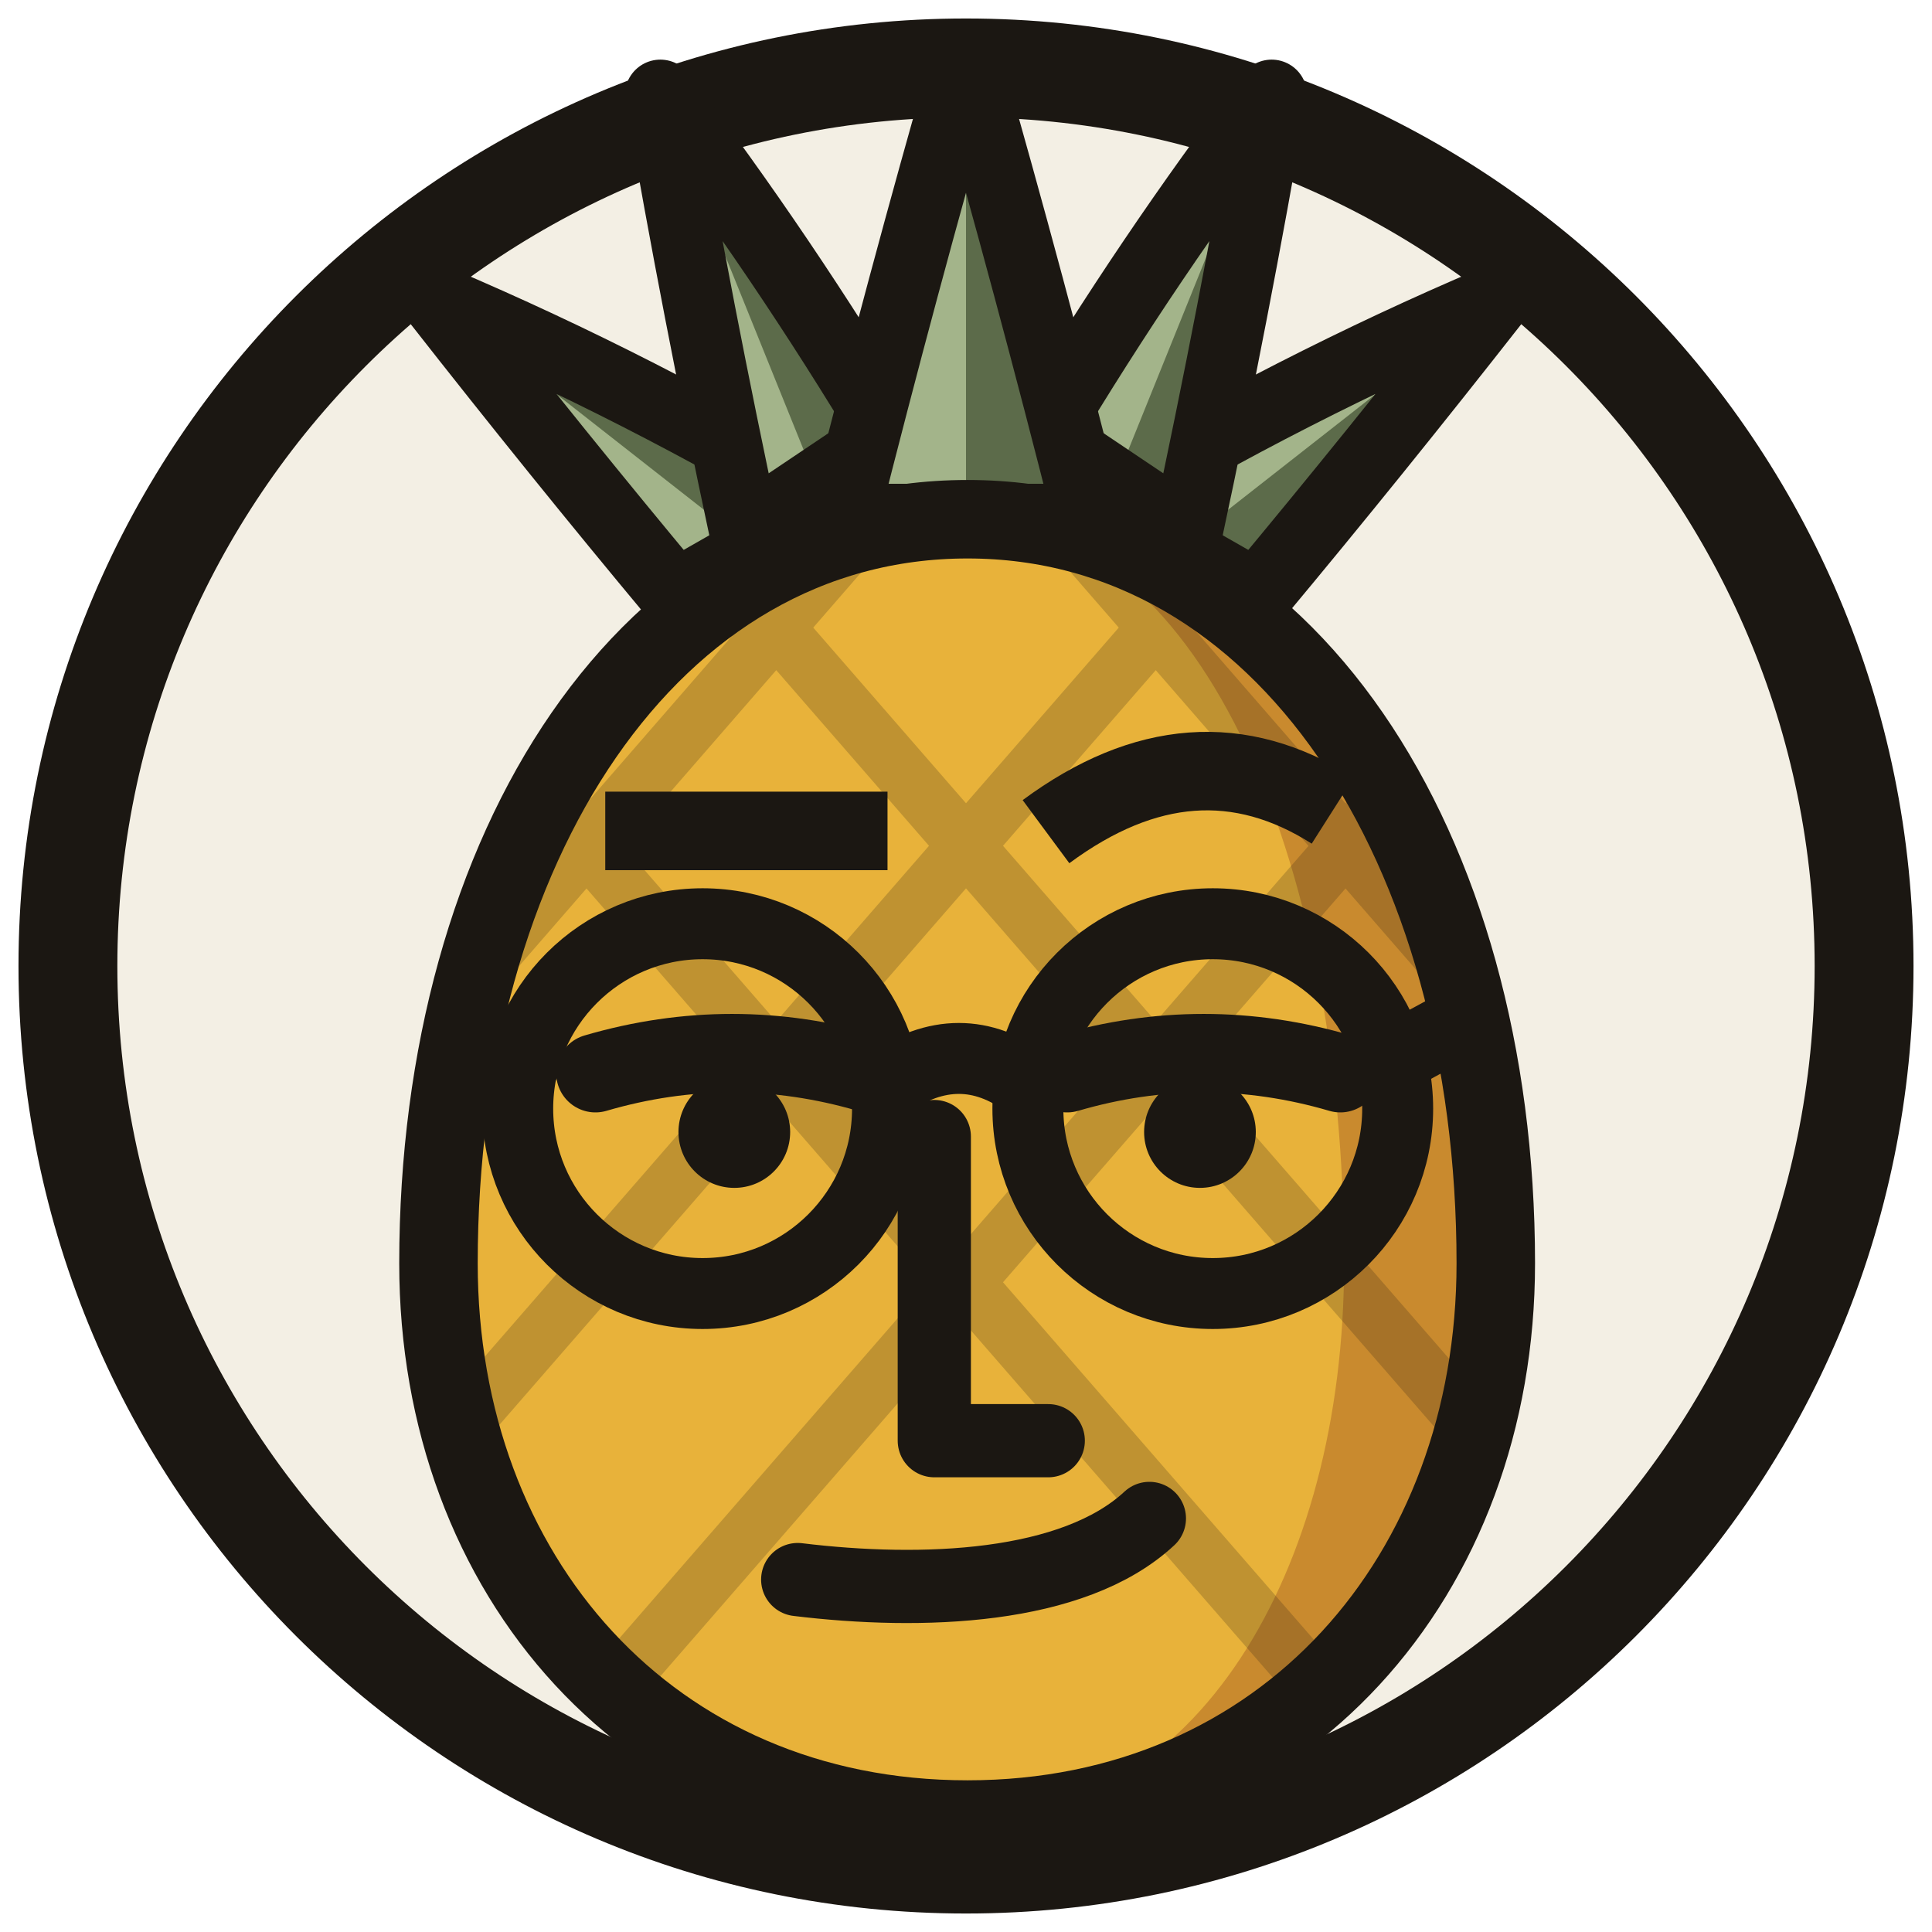
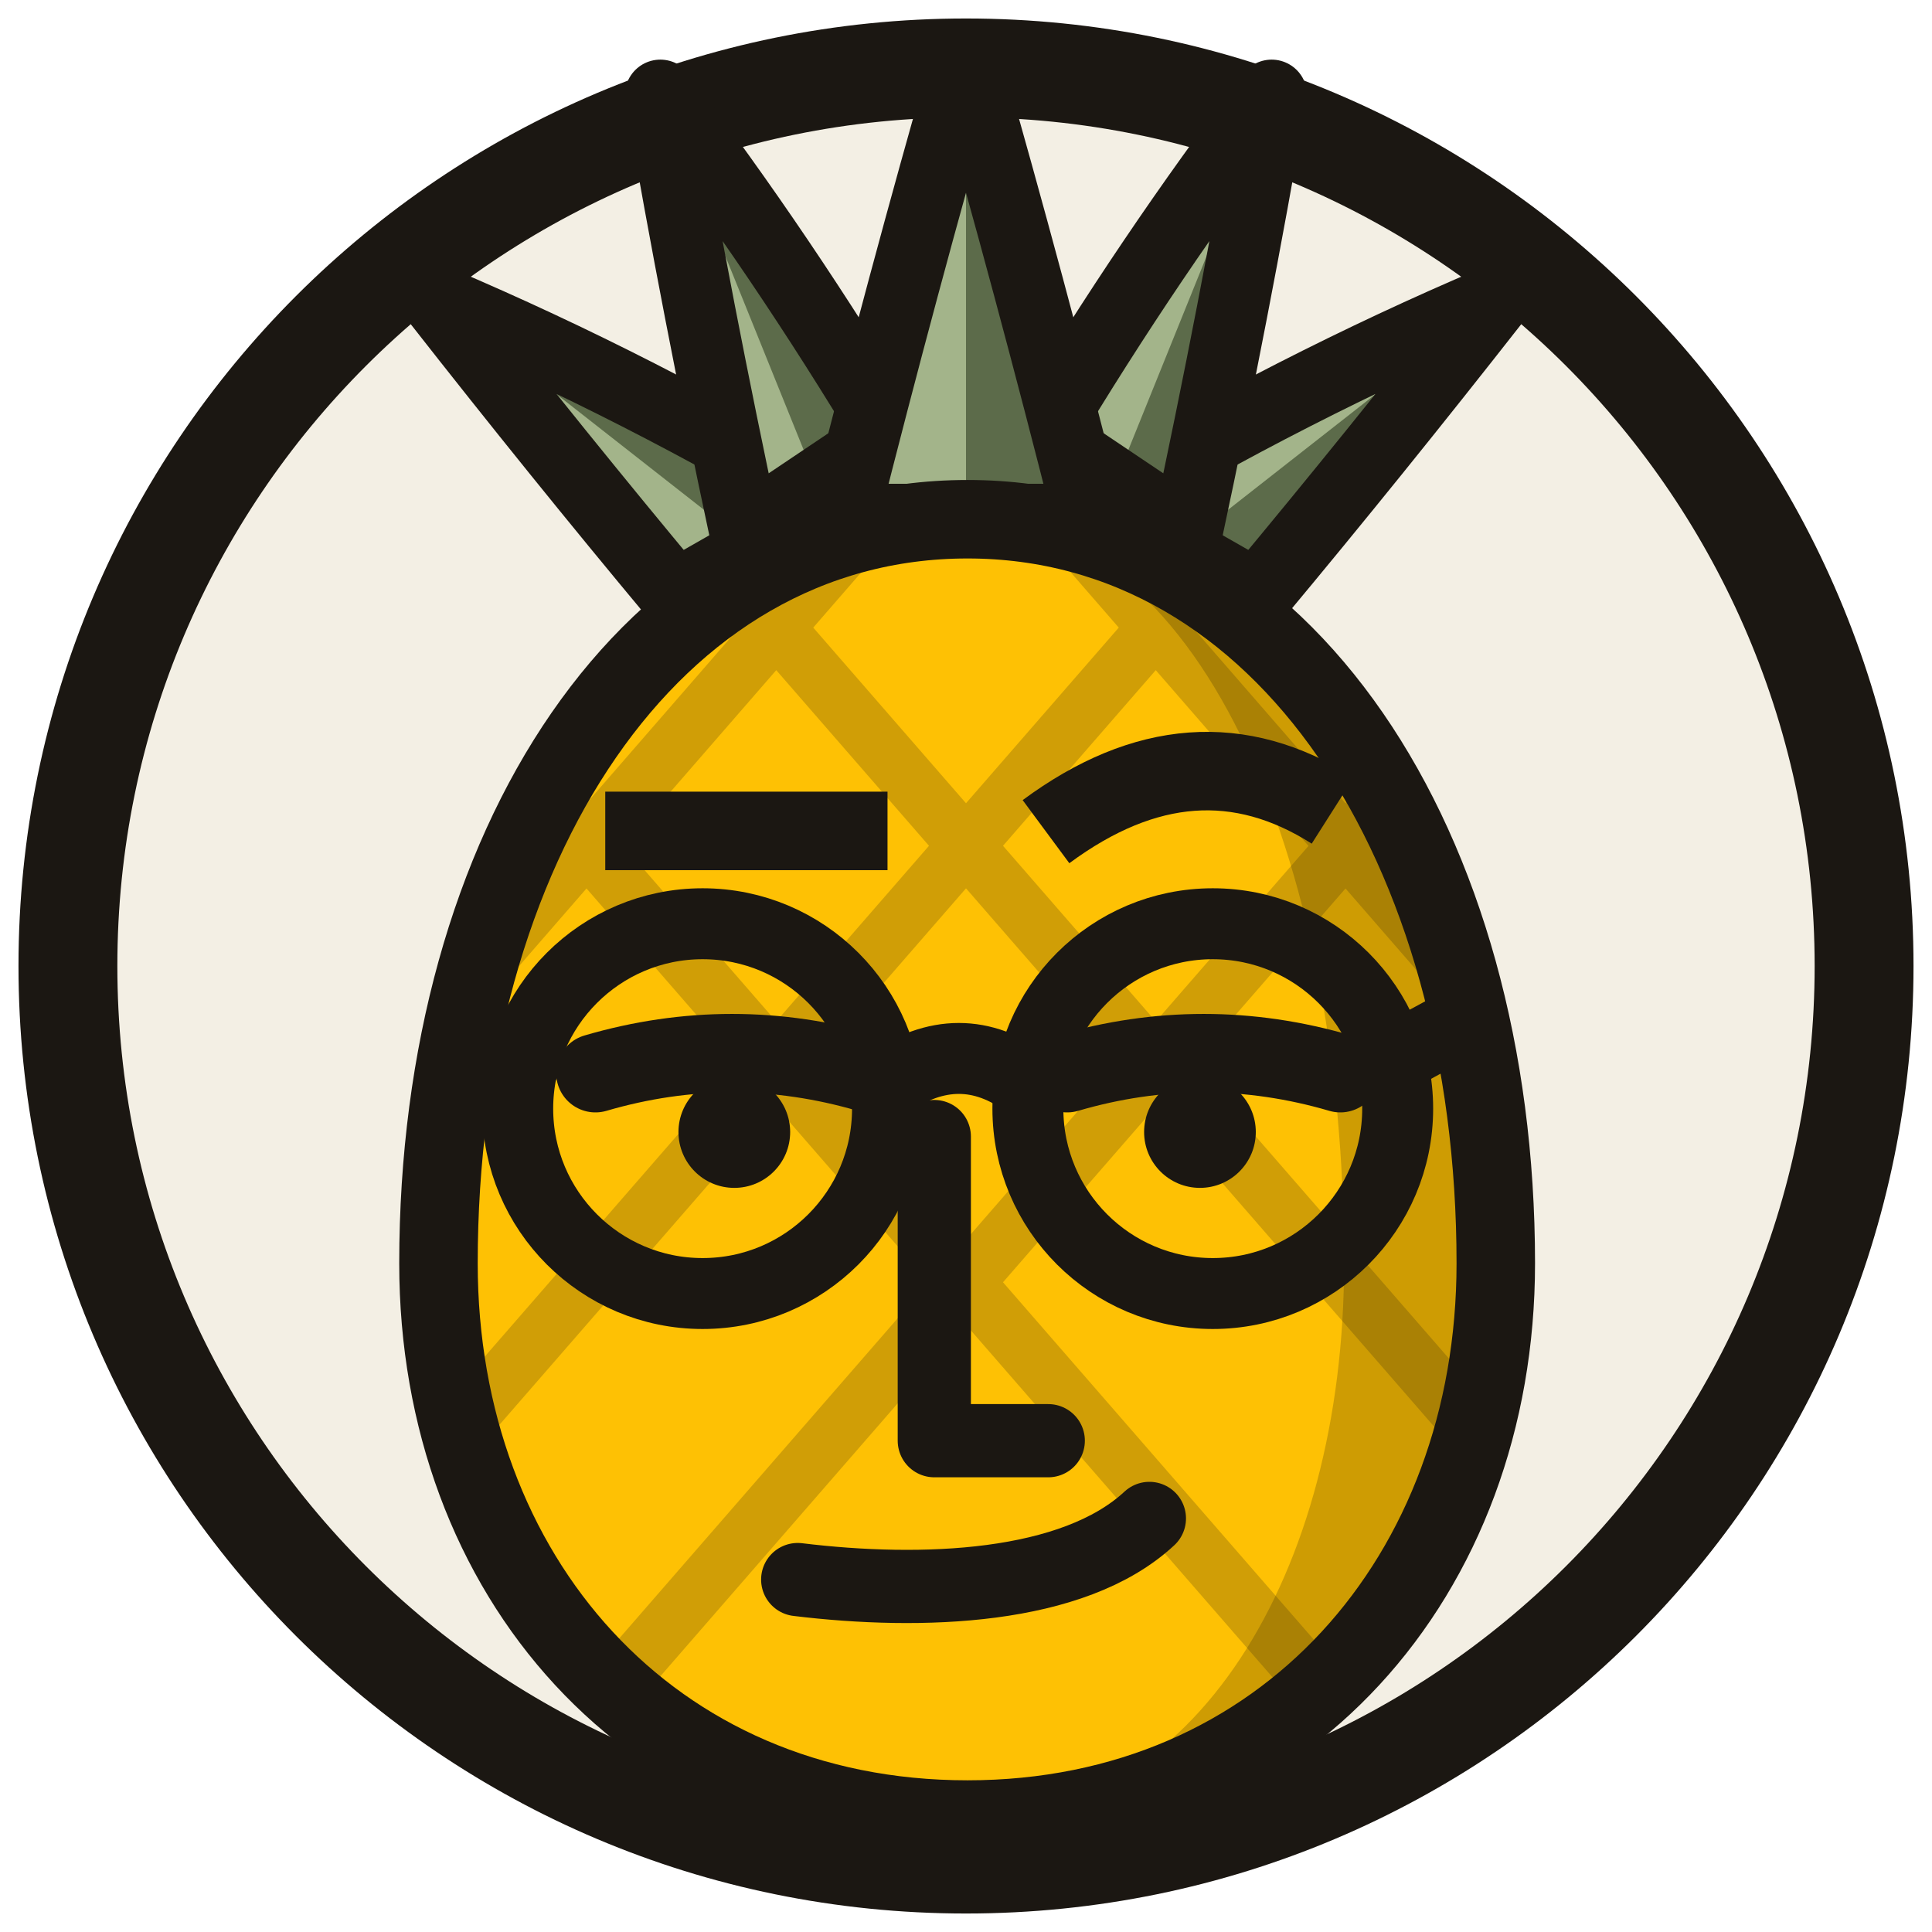
<svg xmlns="http://www.w3.org/2000/svg" viewBox="0 0 256 256" stroke-linecap="round" stroke-linejoin="round">
  <defs>
    <clipPath id="kafes-kirp">
      <path d="M128.2,68.8C86.1,68.8 58.1,112.2 58.1,167.4C58.1,208.7 86.1,241.1 128.2,241.1C170.2,241.1 198.2,208.7 198.2,167.4C198.2,112.2 170.2,68.8 128.2,68.8Z" />
    </clipPath>
  </defs>
  <g id="halka">
    <circle cx="128" cy="128" r="119" fill="#f3efe4" stroke="#1b1712" stroke-width="13.1" />
  </g>
  <g id="tac">
    <path fill="#5c6b4a" d="M89.5,78.9Q73.9,60.2 58,39.9Q84.8,51.3 110.7,66.8Z" />
    <path fill="#a3b48a" d="M89.5,78.9Q73.9,60.2 58,39.9L100.1,72.9Z" />
    <path fill="none" stroke="#1b1712" stroke-width="9.4" d="M89.5,78.9Q73.9,60.2 58,39.9Q84.8,51.3 110.7,66.8Z" />
    <path fill="#5c6b4a" d="M145.3,66.8Q171.2,51.3 198,39.9Q182.1,60.2 166.5,78.9Z" />
    <path fill="#a3b48a" d="M145.3,66.8Q171.2,51.3 198,39.9L155.9,72.9Z" />
    <path fill="none" stroke="#1b1712" stroke-width="9.4" d="M145.3,66.8Q171.2,51.3 198,39.9Q182.1,60.2 166.5,78.9Z" />
    <path fill="#5c6b4a" d="M98.7,70.5Q92.4,41.1 87.5,12.6Q103.7,33.9 117.9,57.6Z" />
    <path fill="#a3b48a" d="M98.7,70.5Q92.4,41.1 87.5,12.6L108.3,64.1Z" />
    <path fill="none" stroke="#1b1712" stroke-width="9.4" d="M98.7,70.5Q92.4,41.1 87.5,12.6Q103.7,33.9 117.9,57.6Z" />
    <path fill="#5c6b4a" d="M138.1,57.6Q152.3,33.9 168.5,12.6Q163.6,41.1 157.3,70.5Z" />
    <path fill="#a3b48a" d="M138.1,57.6Q152.3,33.9 168.5,12.6L147.7,64.1Z" />
    <path fill="none" stroke="#1b1712" stroke-width="9.4" d="M138.1,57.6Q152.3,33.9 168.5,12.6Q163.6,41.1 157.3,70.5Z" />
    <path fill="#5c6b4a" d="M111.7,68.8Q119.6,37.5 128,8.2Q136.4,37.5 144.3,68.8Z" />
    <path fill="#a3b48a" d="M111.7,68.8Q119.6,37.5 128,8.2L128,68.8Z" />
    <path fill="none" stroke="#1b1712" stroke-width="9.4" d="M111.7,68.8Q119.6,37.5 128,8.2Q136.4,37.5 144.3,68.8Z" />
  </g>
  <g id="govde">
-     <path fill="#c98a2e" d="M128.2,68.8C86.1,68.8 58.1,112.2 58.1,167.4C58.1,208.7 86.1,241.1 128.2,241.1C170.2,241.1 198.2,208.7 198.2,167.4C198.2,112.2 170.2,68.8 128.2,68.8Z" />
-     <path fill="#e8b23a" d="M128.2,68.8C86.1,68.8 58.1,112.2 58.1,167.4C58.1,208.7 86.1,241.1 128.2,241.1C158.1,241.1 178.1,208.7 178.1,167.4C178.1,112.2 158.1,68.8 128.2,68.8Z" />
+     <path fill="#ce9c03" d="M128.2,68.8C86.1,68.8 58.1,112.2 58.1,167.4C58.1,208.7 86.1,241.1 128.2,241.1C170.2,241.1 198.2,208.7 198.2,167.4C198.2,112.2 170.2,68.8 128.2,68.8Z" />
+     <path fill="#fec104" d="M128.2,68.8C86.1,68.8 58.1,112.2 58.1,167.4C58.1,208.7 86.1,241.1 128.2,241.1C158.1,241.1 178.1,208.7 178.1,167.4C178.1,112.2 158.1,68.8 128.2,68.8Z" />
    <g id="kafes" clip-path="url(#kafes-kirp)">
      <path fill="none" stroke="#1b1712" stroke-opacity=".2" stroke-width="7.4" d="M32.5,60.1L198.7,251.2M122.9,60.1L-43.2,251.2M82.8,60.1L249,251.2M173.2,60.1L7,251.2M133.1,60.1L299.2,251.2M223.5,60.1L57.3,251.2" />
    </g>
    <path fill="none" stroke="#1b1712" stroke-width="10.4" d="M128.2,68.8C86.1,68.8 58.1,112.2 58.1,167.4C58.1,208.7 86.1,241.1 128.2,241.1C170.2,241.1 198.2,208.7 198.2,167.4C198.2,112.2 170.2,68.8 128.2,68.8Z" />
  </g>
  <g id="yuz">
    <path id="kaslar" fill="none" stroke="#1b1712" stroke-width="10.4" stroke-linecap="butt" d="M80.2,110.1L117.6,110.1M138.6,110.2Q158.2,95.7 176.6,107.4" />
    <g id="goz-sol">
      <circle cx="97.3" cy="150" r="7.4" fill="#1b1712" />
      <path fill="none" stroke="#1b1712" stroke-width="10.4" d="M78.9,142.2Q97,136.9 115.1,142.2" />
    </g>
    <g id="goz-sag">
      <circle cx="159" cy="150" r="7.4" fill="#1b1712" />
      <path fill="none" stroke="#1b1712" stroke-width="10.4" d="M141.4,142.2Q159.5,136.9 177.6,142.2" />
    </g>
    <g id="gozluk" fill="none" stroke="#1b1712" stroke-width="9.4">
      <circle cx="93.1" cy="146.9" r="24.5" />
      <circle cx="160.7" cy="146.9" r="24.5" />
      <path d="M117.6,143.6Q127.2,136.9 136.2,143.6M69.7,140.6L62.5,135.5M184.1,140.6L193.5,135.5" />
    </g>
    <g id="burun">
      <path fill="none" stroke="#1b1712" stroke-width="9.7" d="M123.8,150.6L123.8,190.9L138.9,190.9" />
    </g>
    <g id="agiz">
      <path fill="none" stroke="#1b1712" stroke-width="9.7" d="M105.7,209.3C122.1,211.3 142.2,210.6 152.3,201.2" />
    </g>
  </g>
</svg>
